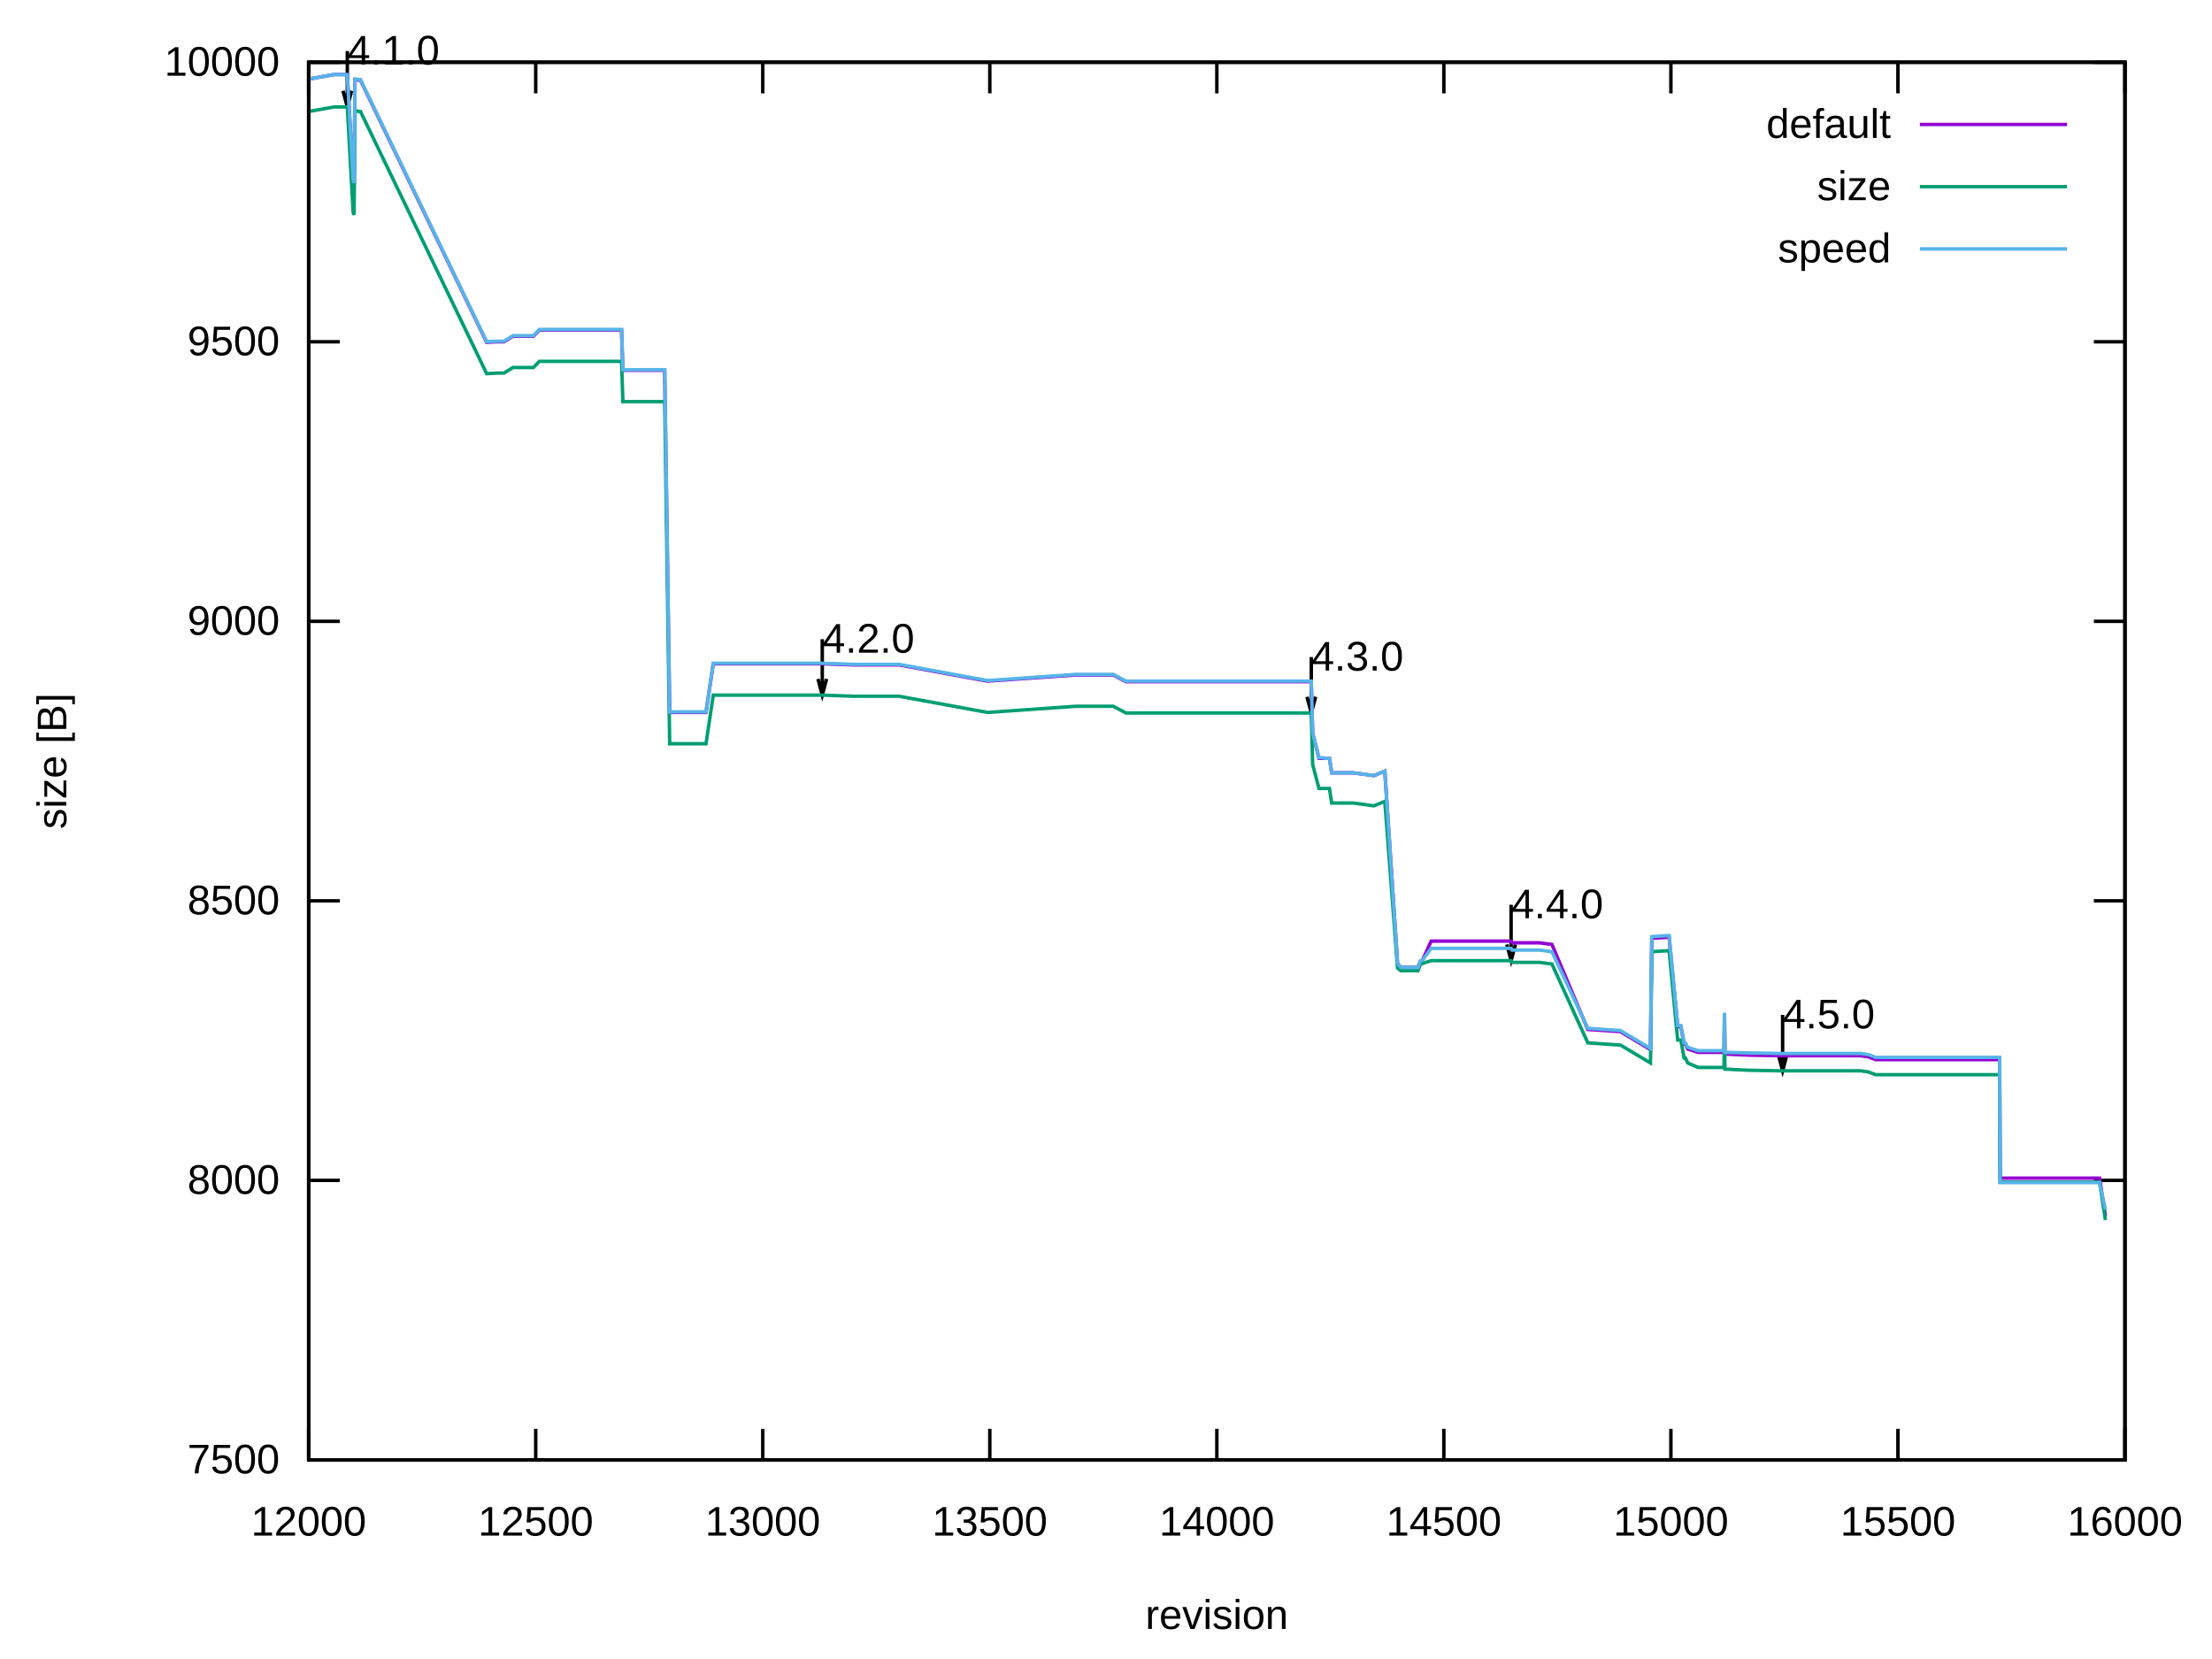
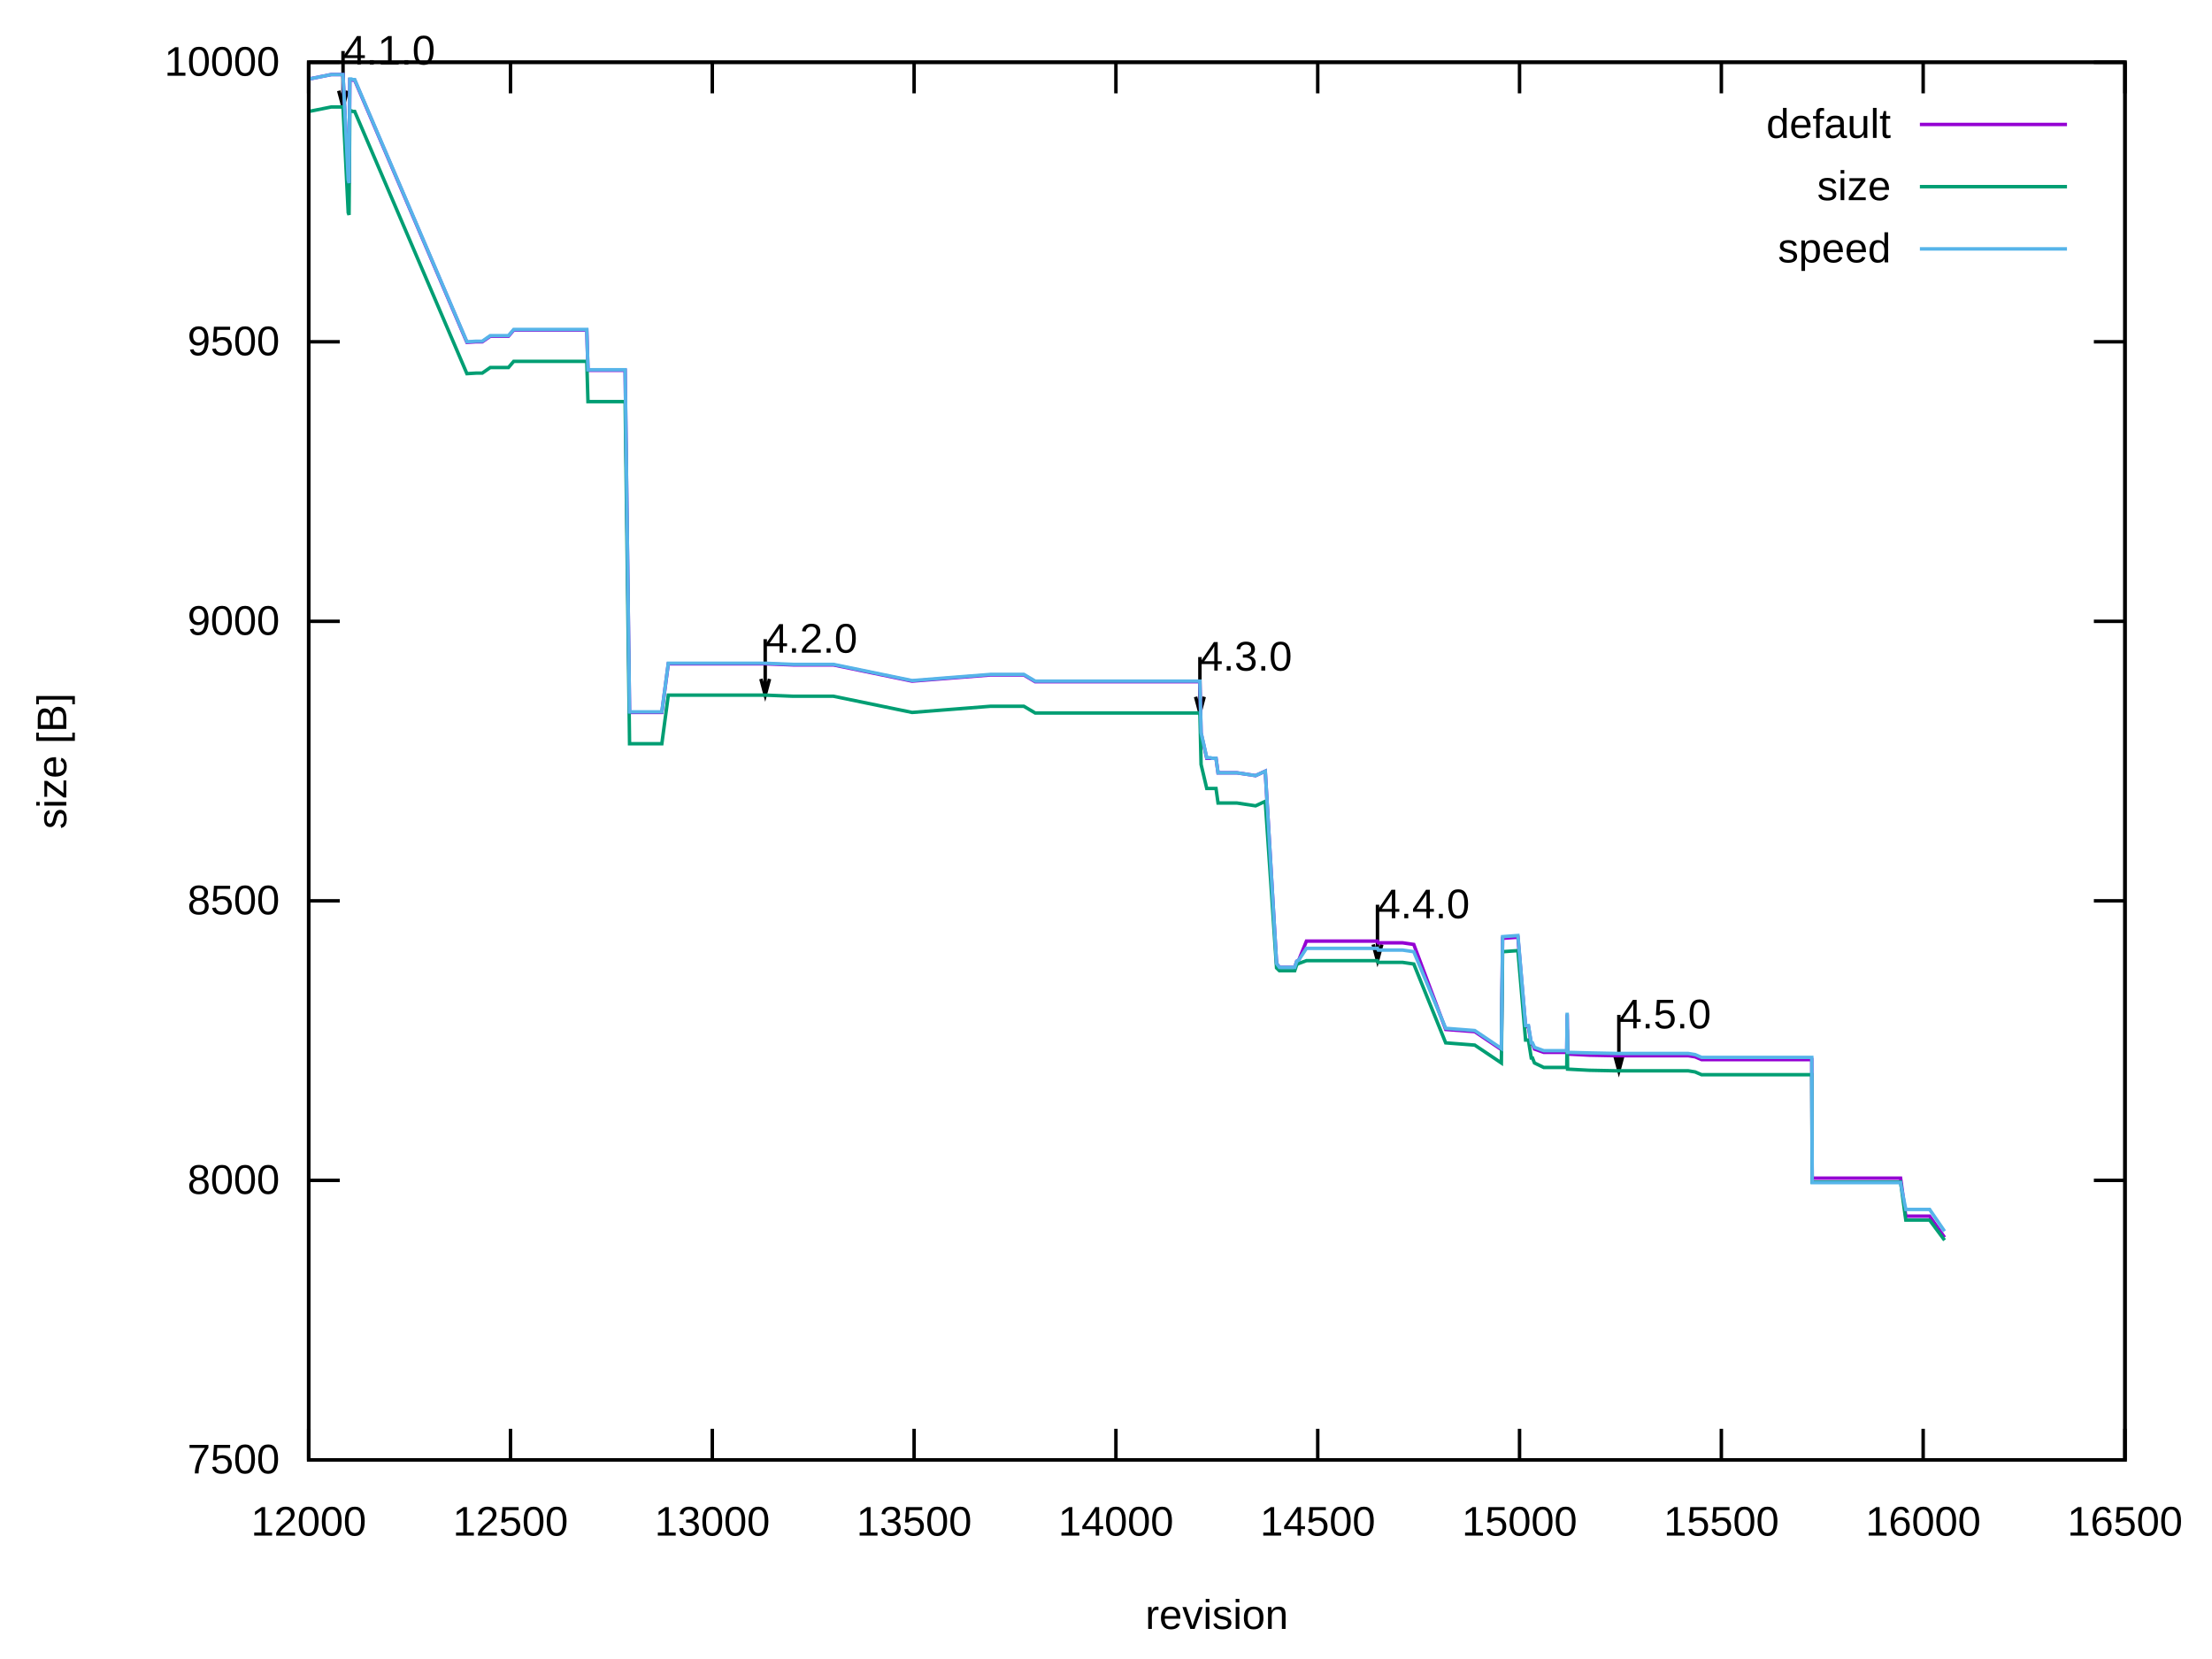
<svg xmlns="http://www.w3.org/2000/svg" xmlns:xlink="http://www.w3.org/1999/xlink" width="640" height="480" viewBox="0 0 640 480">
  <g id="gnuplot_canvas">
    <rect x="0" y="0" width="640" height="480" fill="none" />
    <defs>
      <circle id="gpDot" r="0.5" stroke-width="0.5" stroke="currentColor" />
      <path id="gpPt0" stroke-width="0.222" stroke="currentColor" d="M-1,0 h2 M0,-1 v2" />
      <path id="gpPt1" stroke-width="0.222" stroke="currentColor" d="M-1,-1 L1,1 M1,-1 L-1,1" />
      <path id="gpPt2" stroke-width="0.222" stroke="currentColor" d="M-1,0 L1,0 M0,-1 L0,1 M-1,-1 L1,1 M-1,1 L1,-1" />
      <rect id="gpPt3" stroke-width="0.222" stroke="currentColor" x="-1" y="-1" width="2" height="2" />
      <rect id="gpPt4" stroke-width="0.222" stroke="currentColor" fill="currentColor" x="-1" y="-1" width="2" height="2" />
      <circle id="gpPt5" stroke-width="0.222" stroke="currentColor" cx="0" cy="0" r="1" />
      <use xlink:href="#gpPt5" id="gpPt6" fill="currentColor" stroke="none" />
      <path id="gpPt7" stroke-width="0.222" stroke="currentColor" d="M0,-1.33 L-1.33,0.67 L1.33,0.67 z" />
      <use xlink:href="#gpPt7" id="gpPt8" fill="currentColor" stroke="none" />
      <use xlink:href="#gpPt7" id="gpPt9" stroke="currentColor" transform="rotate(180)" />
      <use xlink:href="#gpPt9" id="gpPt10" fill="currentColor" stroke="none" />
      <use xlink:href="#gpPt3" id="gpPt11" stroke="currentColor" transform="rotate(45)" />
      <use xlink:href="#gpPt11" id="gpPt12" fill="currentColor" stroke="none" />
      <path id="gpPt13" stroke-width="0.222" stroke="currentColor" d="M0,1.330 L1.265,0.411 L0.782,-1.067 L-0.782,-1.076 L-1.265,0.411 z" />
      <use xlink:href="#gpPt13" id="gpPt14" fill="currentColor" stroke="none" />
      <filter id="textbox" filterUnits="objectBoundingBox" x="0" y="0" height="1" width="1">
        <feFlood flood-color="white" flood-opacity="1" result="bgnd" />
        <feComposite in="SourceGraphic" in2="bgnd" operator="atop" />
      </filter>
      <filter id="greybox" filterUnits="objectBoundingBox" x="0" y="0" height="1" width="1">
        <feFlood flood-color="lightgrey" flood-opacity="1" result="grey" />
        <feComposite in="SourceGraphic" in2="grey" operator="atop" />
      </filter>
    </defs>
    <g fill="none" color="white" stroke="currentColor" stroke-width="1.00" stroke-linecap="butt" stroke-linejoin="miter">
</g>
    <g fill="none" color="black" stroke="currentColor" stroke-width="1.00" stroke-linecap="butt" stroke-linejoin="miter">
      <path stroke="black" d="M89.31,422.40 L98.31,422.40 M614.82,422.40 L605.82,422.40  " />
      <g transform="translate(80.92,426.30)" stroke="none" fill="black" font-family="Arial" font-size="12.00" text-anchor="end">
        <text>
          <tspan font-family="Arial"> 7500</tspan>
        </text>
      </g>
    </g>
    <g fill="none" color="black" stroke="currentColor" stroke-width="1.00" stroke-linecap="butt" stroke-linejoin="miter">
      <path stroke="black" d="M89.31,341.52 L98.31,341.52 M614.82,341.52 L605.82,341.52  " />
      <g transform="translate(80.92,345.42)" stroke="none" fill="black" font-family="Arial" font-size="12.00" text-anchor="end">
        <text>
          <tspan font-family="Arial"> 8000</tspan>
        </text>
      </g>
    </g>
    <g fill="none" color="black" stroke="currentColor" stroke-width="1.00" stroke-linecap="butt" stroke-linejoin="miter">
      <path stroke="black" d="M89.31,260.64 L98.31,260.64 M614.82,260.64 L605.82,260.64  " />
      <g transform="translate(80.92,264.54)" stroke="none" fill="black" font-family="Arial" font-size="12.00" text-anchor="end">
        <text>
          <tspan font-family="Arial"> 8500</tspan>
        </text>
      </g>
    </g>
    <g fill="none" color="black" stroke="currentColor" stroke-width="1.00" stroke-linecap="butt" stroke-linejoin="miter">
      <path stroke="black" d="M89.31,179.77 L98.31,179.77 M614.82,179.77 L605.82,179.77  " />
      <g transform="translate(80.92,183.67)" stroke="none" fill="black" font-family="Arial" font-size="12.00" text-anchor="end">
        <text>
          <tspan font-family="Arial"> 9000</tspan>
        </text>
      </g>
    </g>
    <g fill="none" color="black" stroke="currentColor" stroke-width="1.00" stroke-linecap="butt" stroke-linejoin="miter">
      <path stroke="black" d="M89.31,98.89 L98.31,98.89 M614.82,98.89 L605.82,98.89  " />
      <g transform="translate(80.92,102.79)" stroke="none" fill="black" font-family="Arial" font-size="12.00" text-anchor="end">
        <text>
          <tspan font-family="Arial"> 9500</tspan>
        </text>
      </g>
    </g>
    <g fill="none" color="black" stroke="currentColor" stroke-width="1.00" stroke-linecap="butt" stroke-linejoin="miter">
      <path stroke="black" d="M89.31,18.01 L98.31,18.01 M614.82,18.01 L605.82,18.01  " />
      <g transform="translate(80.92,21.91)" stroke="none" fill="black" font-family="Arial" font-size="12.00" text-anchor="end">
        <text>
          <tspan font-family="Arial"> 10000</tspan>
        </text>
      </g>
    </g>
    <g fill="none" color="black" stroke="currentColor" stroke-width="1.00" stroke-linecap="butt" stroke-linejoin="miter">
      <path stroke="black" d="M89.31,422.40 L89.31,413.40 M89.31,18.01 L89.31,27.01  " />
      <g transform="translate(89.31,444.30)" stroke="none" fill="black" font-family="Arial" font-size="12.00" text-anchor="middle">
        <text>
          <tspan font-family="Arial"> 12000</tspan>
        </text>
      </g>
    </g>
    <g fill="none" color="black" stroke="currentColor" stroke-width="1.00" stroke-linecap="butt" stroke-linejoin="miter">
-       <path stroke="black" d="M155.00,422.40 L155.00,413.40 M155.00,18.01 L155.00,27.01  " />
-       <g transform="translate(155.00,444.30)" stroke="none" fill="black" font-family="Arial" font-size="12.00" text-anchor="middle">
+       <path stroke="black" d="M147.70,422.40 L147.70,413.40 M147.70,18.01 L147.70,27.01  " />
+       <g transform="translate(147.70,444.30)" stroke="none" fill="black" font-family="Arial" font-size="12.00" text-anchor="middle">
        <text>
          <tspan font-family="Arial"> 12500</tspan>
        </text>
      </g>
    </g>
    <g fill="none" color="black" stroke="currentColor" stroke-width="1.00" stroke-linecap="butt" stroke-linejoin="miter">
-       <path stroke="black" d="M220.69,422.40 L220.69,413.40 M220.69,18.01 L220.69,27.01  " />
-       <g transform="translate(220.69,444.30)" stroke="none" fill="black" font-family="Arial" font-size="12.00" text-anchor="middle">
+       <path stroke="black" d="M206.09,422.40 L206.09,413.40 M206.09,18.01 L206.09,27.01  " />
+       <g transform="translate(206.09,444.30)" stroke="none" fill="black" font-family="Arial" font-size="12.00" text-anchor="middle">
        <text>
          <tspan font-family="Arial"> 13000</tspan>
        </text>
      </g>
    </g>
    <g fill="none" color="black" stroke="currentColor" stroke-width="1.00" stroke-linecap="butt" stroke-linejoin="miter">
-       <path stroke="black" d="M286.38,422.40 L286.38,413.40 M286.38,18.01 L286.38,27.01  " />
-       <g transform="translate(286.38,444.30)" stroke="none" fill="black" font-family="Arial" font-size="12.00" text-anchor="middle">
+       <path stroke="black" d="M264.48,422.40 L264.48,413.40 M264.48,18.01 L264.48,27.01  " />
+       <g transform="translate(264.48,444.30)" stroke="none" fill="black" font-family="Arial" font-size="12.00" text-anchor="middle">
        <text>
          <tspan font-family="Arial"> 13500</tspan>
        </text>
      </g>
    </g>
    <g fill="none" color="black" stroke="currentColor" stroke-width="1.00" stroke-linecap="butt" stroke-linejoin="miter">
-       <path stroke="black" d="M352.07,422.40 L352.07,413.40 M352.07,18.01 L352.07,27.01  " />
-       <g transform="translate(352.07,444.30)" stroke="none" fill="black" font-family="Arial" font-size="12.00" text-anchor="middle">
+       <path stroke="black" d="M322.87,422.40 L322.87,413.40 M322.87,18.01 L322.87,27.01  " />
+       <g transform="translate(322.87,444.30)" stroke="none" fill="black" font-family="Arial" font-size="12.00" text-anchor="middle">
        <text>
          <tspan font-family="Arial"> 14000</tspan>
        </text>
      </g>
    </g>
    <g fill="none" color="black" stroke="currentColor" stroke-width="1.00" stroke-linecap="butt" stroke-linejoin="miter">
-       <path stroke="black" d="M417.75,422.40 L417.75,413.40 M417.75,18.01 L417.75,27.01  " />
-       <g transform="translate(417.75,444.30)" stroke="none" fill="black" font-family="Arial" font-size="12.00" text-anchor="middle">
+       <path stroke="black" d="M381.26,422.40 L381.26,413.40 M381.26,18.01 L381.26,27.01  " />
+       <g transform="translate(381.26,444.30)" stroke="none" fill="black" font-family="Arial" font-size="12.00" text-anchor="middle">
        <text>
          <tspan font-family="Arial"> 14500</tspan>
        </text>
      </g>
    </g>
    <g fill="none" color="black" stroke="currentColor" stroke-width="1.00" stroke-linecap="butt" stroke-linejoin="miter">
-       <path stroke="black" d="M483.44,422.40 L483.44,413.40 M483.44,18.01 L483.44,27.01  " />
-       <g transform="translate(483.44,444.30)" stroke="none" fill="black" font-family="Arial" font-size="12.00" text-anchor="middle">
+       <path stroke="black" d="M439.65,422.40 L439.65,413.40 M439.65,18.01 L439.65,27.01  " />
+       <g transform="translate(439.65,444.30)" stroke="none" fill="black" font-family="Arial" font-size="12.00" text-anchor="middle">
        <text>
          <tspan font-family="Arial"> 15000</tspan>
        </text>
      </g>
    </g>
    <g fill="none" color="black" stroke="currentColor" stroke-width="1.00" stroke-linecap="butt" stroke-linejoin="miter">
-       <path stroke="black" d="M549.13,422.40 L549.13,413.40 M549.13,18.01 L549.13,27.01  " />
-       <g transform="translate(549.13,444.30)" stroke="none" fill="black" font-family="Arial" font-size="12.00" text-anchor="middle">
+       <path stroke="black" d="M498.04,422.40 L498.04,413.40 M498.04,18.01 L498.04,27.01  " />
+       <g transform="translate(498.04,444.30)" stroke="none" fill="black" font-family="Arial" font-size="12.00" text-anchor="middle">
        <text>
          <tspan font-family="Arial"> 15500</tspan>
+         </text>
+       </g>
+     </g>
+     <g fill="none" color="black" stroke="currentColor" stroke-width="1.00" stroke-linecap="butt" stroke-linejoin="miter">
+       <path stroke="black" d="M556.43,422.40 L556.43,413.40 M556.43,18.01 L556.43,27.01  " />
+       <g transform="translate(556.43,444.30)" stroke="none" fill="black" font-family="Arial" font-size="12.00" text-anchor="middle">
+         <text>
+           <tspan font-family="Arial"> 16000</tspan>
        </text>
      </g>
    </g>
    <g fill="none" color="black" stroke="currentColor" stroke-width="1.00" stroke-linecap="butt" stroke-linejoin="miter">
      <path stroke="black" d="M614.82,422.40 L614.82,413.40 M614.82,18.01 L614.82,27.01  " />
      <g transform="translate(614.82,444.30)" stroke="none" fill="black" font-family="Arial" font-size="12.00" text-anchor="middle">
        <text>
-           <tspan font-family="Arial"> 16000</tspan>
+           <tspan font-family="Arial"> 16500</tspan>
        </text>
      </g>
    </g>
    <g fill="none" color="black" stroke="currentColor" stroke-width="1.00" stroke-linecap="butt" stroke-linejoin="miter">
</g>
    <g fill="none" color="black" stroke="currentColor" stroke-width="1.00" stroke-linecap="butt" stroke-linejoin="miter">
      <path stroke="black" d="M89.31,18.01 L89.31,422.40 L614.82,422.40 L614.82,18.01 L89.31,18.01 Z  " />
-       <g transform="translate(100.48,18.67)" stroke="none" fill="black" font-family="Arial" font-size="12.00" text-anchor="start">
+       <g transform="translate(99.24,18.67)" stroke="none" fill="black" font-family="Arial" font-size="12.00" text-anchor="start">
        <text>
          <tspan font-family="Arial">4.1.0</tspan>
        </text>
      </g>
-       <g transform="translate(237.90,188.84)" stroke="none" fill="black" font-family="Arial" font-size="12.00" text-anchor="start">
+       <g transform="translate(221.39,188.84)" stroke="none" fill="black" font-family="Arial" font-size="12.00" text-anchor="start">
        <text>
          <tspan font-family="Arial">4.2.0</tspan>
        </text>
      </g>
-       <g transform="translate(379.39,194.02)" stroke="none" fill="black" font-family="Arial" font-size="12.00" text-anchor="start">
+       <g transform="translate(347.16,194.02)" stroke="none" fill="black" font-family="Arial" font-size="12.00" text-anchor="start">
        <text>
          <tspan font-family="Arial">4.3.0</tspan>
        </text>
      </g>
-       <g transform="translate(437.20,265.68)" stroke="none" fill="black" font-family="Arial" font-size="12.00" text-anchor="start">
+       <g transform="translate(398.54,265.68)" stroke="none" fill="black" font-family="Arial" font-size="12.00" text-anchor="start">
        <text>
          <tspan font-family="Arial">4.4.0</tspan>
        </text>
      </g>
-       <g transform="translate(515.76,297.54)" stroke="none" fill="black" font-family="Arial" font-size="12.00" text-anchor="start">
+       <g transform="translate(468.38,297.54)" stroke="none" fill="black" font-family="Arial" font-size="12.00" text-anchor="start">
        <text>
          <tspan font-family="Arial">4.5.0</tspan>
        </text>
      </g>
    </g>
    <g fill="none" color="black" stroke="currentColor" stroke-width="1.00" stroke-linecap="butt" stroke-linejoin="miter">
-       <path stroke="black" d="M99.24,26.26 L100.49,30.94 L101.74,26.26 M100.49,14.76 L100.49,30.94  " />
-     </g>
-     <g fill="none" color="black" stroke="currentColor" stroke-width="1.00" stroke-linecap="butt" stroke-linejoin="miter">
-       <path stroke="black" d="M236.66,196.43 L237.91,201.11 L239.16,196.43 M237.91,184.93 L237.91,201.11  " />
-     </g>
-     <g fill="none" color="black" stroke="currentColor" stroke-width="1.00" stroke-linecap="butt" stroke-linejoin="miter">
-       <path stroke="black" d="M378.15,201.60 L379.40,206.28 L380.65,201.60 M379.40,190.11 L379.40,206.28  " />
-     </g>
-     <g fill="none" color="black" stroke="currentColor" stroke-width="1.00" stroke-linecap="butt" stroke-linejoin="miter">
-       <path stroke="black" d="M435.96,273.26 L437.21,277.94 L438.46,273.26 M437.21,261.77 L437.21,277.94  " />
-     </g>
-     <g fill="none" color="black" stroke="currentColor" stroke-width="1.00" stroke-linecap="butt" stroke-linejoin="miter">
-       <path stroke="black" d="M514.52,305.13 L515.77,309.81 L517.02,305.13 M515.77,293.63 L515.77,309.81  " />
+       <path stroke="black" d="M98.00,26.26 L99.25,30.94 L100.50,26.26 M99.25,14.76 L99.25,30.94  " />
+     </g>
+     <g fill="none" color="black" stroke="currentColor" stroke-width="1.00" stroke-linecap="butt" stroke-linejoin="miter">
+       <path stroke="black" d="M220.15,196.43 L221.40,201.11 L222.65,196.43 M221.40,184.93 L221.40,201.11  " />
+     </g>
+     <g fill="none" color="black" stroke="currentColor" stroke-width="1.00" stroke-linecap="butt" stroke-linejoin="miter">
+       <path stroke="black" d="M345.92,201.60 L347.17,206.28 L348.42,201.60 M347.17,190.11 L347.17,206.28  " />
+     </g>
+     <g fill="none" color="black" stroke="currentColor" stroke-width="1.00" stroke-linecap="butt" stroke-linejoin="miter">
+       <path stroke="black" d="M397.30,273.26 L398.55,277.94 L399.80,273.26 M398.55,261.77 L398.55,277.94  " />
+     </g>
+     <g fill="none" color="black" stroke="currentColor" stroke-width="1.00" stroke-linecap="butt" stroke-linejoin="miter">
+       <path stroke="black" d="M467.14,305.13 L468.39,309.81 L469.64,305.13 M468.39,293.63 L468.39,309.81  " />
    </g>
    <g fill="none" color="black" stroke="currentColor" stroke-width="1.00" stroke-linecap="butt" stroke-linejoin="miter">
</g>
    <g id="gnuplot_plot_1">
      <g fill="none" color="black" stroke="currentColor" stroke-width="1.00" stroke-linecap="butt" stroke-linejoin="miter">
        <g transform="translate(547.09,39.91)" stroke="none" fill="black" font-family="Arial" font-size="12.00" text-anchor="end">
          <text>
            <tspan font-family="Arial">default</tspan>
          </text>
        </g>
      </g>
      <g fill="none" color="black" stroke="currentColor" stroke-width="1.00" stroke-linecap="butt" stroke-linejoin="miter">
-         <path stroke="rgb(148,   0, 211)" d="M555.48,36.01 L598.04,36.01 M89.44,22.86 L96.67,21.57 L100.48,21.57 L102.18,52.14 L102.45,53.11 L102.71,23.02   L103.24,23.02 L103.63,23.19 L104.29,23.19 L140.81,99.05 L143.83,98.89 L145.80,98.89 L148.43,97.27 L150.27,97.27   L153.42,97.27 L154.34,97.27 L156.05,95.49 L173.65,95.49 L177.73,95.49 L179.83,95.49 L180.22,107.14 L187.32,107.14   L192.31,107.14 L193.76,206.13 L197.96,206.13 L202.56,206.13 L204.27,206.13 L206.37,192.06 L207.55,192.06 L216.61,192.06   L237.90,192.06 L246.96,192.38 L260.10,192.38 L285.72,197.07 L311.21,195.29 L312.52,195.29 L313.83,195.29 L318.96,195.29   L322.11,195.29 L325.79,197.24 L326.32,197.24 L327.50,197.24 L329.07,197.24 L331.70,197.24 L336.96,197.24 L338.93,197.24   L352.07,197.24 L376.24,197.24 L379.39,197.24 L379.79,212.12 L381.62,219.40 L382.94,219.40 L383.33,219.40 L384.38,219.40   L384.65,219.40 L385.30,223.60 L391.48,223.60 L397.52,224.41 L400.67,223.12 L404.35,278.76 L405.27,279.89 L410.27,279.89   L410.92,278.11 L411.58,277.79 L414.08,272.29 L419.07,272.29 L421.43,272.29 L437.20,272.29 L437.46,272.78 L445.34,272.78   L449.02,273.26 L459.40,297.85 L468.86,298.49 L477.53,303.67 L477.92,271.48 L482.92,271.16 L485.41,297.04 L486.33,297.04   L487.25,302.05 L487.65,302.05 L488.30,303.51 L491.33,304.48 L495.66,304.48 L497.11,304.48 L498.81,304.48 L498.95,293.48   L499.08,304.97 L506.04,305.29 L514.97,305.45 L515.76,305.45 L525.09,305.45 L538.36,305.45 L540.59,305.77 L542.69,306.58   L547.29,306.58 L555.70,306.58 L559.64,306.58 L571.33,306.58 L578.56,306.58 L578.69,340.87 L584.34,340.87 L600.37,340.87   L600.50,340.87 L607.46,340.87 L607.59,341.68 L609.17,351.87  " />
+         <path stroke="rgb(148,   0, 211)" d="M555.48,36.01 L598.04,36.01 M89.43,22.86 L95.85,21.57 L99.24,21.57 L100.75,52.14 L100.99,53.11 L101.22,23.02   L101.69,23.02 L102.04,23.19 L102.62,23.19 L135.09,99.05 L137.77,98.89 L139.53,98.89 L141.86,97.27 L143.50,97.27   L146.30,97.27 L147.12,97.27 L148.63,95.49 L164.28,95.49 L167.90,95.49 L169.77,95.49 L170.12,107.14 L176.43,107.14   L180.87,107.14 L182.15,206.13 L185.89,206.13 L189.97,206.13 L191.49,206.13 L193.36,192.06 L194.41,192.06 L202.47,192.06   L221.39,192.06 L229.45,192.38 L241.12,192.38 L263.90,197.07 L286.55,195.29 L287.72,195.29 L288.89,195.29 L293.44,195.29   L296.24,195.29 L299.51,197.24 L299.98,197.24 L301.03,197.24 L302.43,197.24 L304.77,197.24 L309.44,197.24 L311.19,197.24   L322.87,197.24 L344.36,197.24 L347.16,197.24 L347.51,212.12 L349.15,219.40 L350.31,219.40 L350.66,219.40 L351.60,219.40   L351.83,219.40 L352.42,223.60 L357.90,223.60 L363.28,224.41 L366.08,223.12 L369.35,278.76 L370.17,279.89 L374.60,279.89   L375.19,278.11 L375.77,277.79 L377.99,272.29 L382.43,272.29 L384.53,272.29 L398.54,272.29 L398.78,272.78 L405.78,272.78   L409.05,273.26 L418.28,297.85 L426.69,298.49 L434.39,303.67 L434.75,271.48 L439.18,271.16 L441.40,297.04 L442.22,297.04   L443.04,302.05 L443.39,302.05 L443.97,303.51 L446.66,304.48 L450.51,304.48 L451.80,304.48 L453.31,304.48 L453.43,293.48   L453.55,304.97 L459.74,305.29 L467.68,305.45 L468.38,305.45 L476.67,305.45 L488.46,305.45 L490.45,305.77 L492.32,306.58   L496.41,306.58 L503.88,306.58 L507.38,306.58 L517.78,306.58 L524.20,306.58 L524.32,340.87 L529.34,340.87 L543.58,340.87   L543.70,340.87 L549.89,340.87 L550.01,341.68 L551.41,351.87 L558.30,351.87 L562.62,358.02  " />
      </g>
    </g>
    <g id="gnuplot_plot_2">
      <g fill="none" color="black" stroke="currentColor" stroke-width="1.00" stroke-linecap="butt" stroke-linejoin="miter">
        <g transform="translate(547.09,57.91)" stroke="none" fill="black" font-family="Arial" font-size="12.00" text-anchor="end">
          <text>
            <tspan font-family="Arial">size</tspan>
          </text>
        </g>
      </g>
      <g fill="none" color="black" stroke="currentColor" stroke-width="1.00" stroke-linecap="butt" stroke-linejoin="miter">
-         <path stroke="rgb(  0, 158, 115)" d="M555.48,54.01 L598.04,54.01 M89.44,32.24 L96.67,30.95 L100.48,30.95 L102.18,61.52 L102.45,62.17 L102.71,32.08   L103.24,32.08 L103.63,32.24 L104.29,32.24 L140.81,108.11 L143.83,107.95 L145.80,107.95 L148.43,106.33 L150.27,106.33   L153.42,106.33 L154.34,106.33 L156.05,104.55 L173.65,104.55 L177.73,104.55 L179.83,104.55 L180.22,116.20 L187.32,116.20   L192.31,116.20 L193.76,215.19 L197.96,215.19 L202.56,215.19 L204.27,215.19 L206.37,201.12 L207.55,201.12 L216.61,201.12   L237.90,201.12 L246.96,201.44 L260.10,201.44 L285.72,206.13 L311.21,204.35 L312.52,204.35 L313.83,204.35 L318.96,204.35   L322.11,204.35 L325.79,206.29 L326.32,206.29 L327.50,206.29 L329.07,206.29 L331.70,206.29 L336.96,206.29 L338.93,206.29   L352.07,206.29 L376.24,206.29 L379.39,206.29 L379.79,221.18 L381.62,228.13 L382.94,228.13 L383.33,228.13 L384.38,228.13   L384.65,228.13 L385.30,232.34 L391.48,232.34 L397.52,233.15 L400.67,231.85 L404.35,280.05 L405.27,280.86 L410.27,280.86   L410.92,279.08 L411.58,278.76 L414.08,277.95 L419.07,277.95 L421.43,277.95 L437.20,277.95 L437.46,278.44 L445.34,278.44   L449.02,278.92 L459.40,301.73 L468.86,302.38 L477.53,307.55 L477.92,275.36 L482.92,275.04 L485.41,300.92 L486.33,300.92   L487.25,306.10 L487.65,306.10 L488.30,307.55 L491.33,308.85 L495.66,308.85 L497.11,308.85 L498.81,308.85 L498.95,297.85   L499.08,309.33 L506.04,309.66 L514.97,309.82 L515.76,309.82 L525.09,309.82 L538.36,309.82 L540.59,310.14 L542.69,310.95   L547.29,310.95 L555.70,310.95 L559.64,310.95 L571.33,310.95 L578.56,310.95 L578.69,342.01 L584.34,342.01 L600.37,342.01   L600.50,342.01 L607.46,342.01 L607.59,342.82 L609.17,353.01  " />
+         <path stroke="rgb(  0, 158, 115)" d="M555.48,54.01 L598.04,54.01 M89.43,32.24 L95.85,30.95 L99.24,30.95 L100.75,61.52 L100.99,62.17 L101.22,32.08   L101.69,32.08 L102.04,32.24 L102.62,32.24 L135.09,108.11 L137.77,107.95 L139.53,107.95 L141.86,106.33 L143.50,106.33   L146.30,106.33 L147.12,106.33 L148.63,104.55 L164.28,104.55 L167.90,104.55 L169.77,104.55 L170.12,116.20 L176.43,116.20   L180.87,116.20 L182.15,215.19 L185.89,215.19 L189.97,215.19 L191.49,215.19 L193.36,201.12 L194.41,201.12 L202.47,201.12   L221.39,201.12 L229.45,201.44 L241.12,201.44 L263.90,206.13 L286.55,204.35 L287.72,204.35 L288.89,204.35 L293.44,204.35   L296.24,204.35 L299.51,206.29 L299.98,206.29 L301.03,206.29 L302.43,206.29 L304.77,206.29 L309.44,206.29 L311.19,206.29   L322.87,206.29 L344.36,206.29 L347.16,206.29 L347.51,221.18 L349.15,228.13 L350.31,228.13 L350.66,228.13 L351.60,228.13   L351.83,228.13 L352.42,232.34 L357.90,232.34 L363.28,233.15 L366.08,231.85 L369.35,280.05 L370.17,280.86 L374.60,280.86   L375.19,279.08 L375.77,278.76 L377.99,277.95 L382.43,277.95 L384.53,277.95 L398.54,277.95 L398.78,278.44 L405.78,278.44   L409.05,278.92 L418.28,301.73 L426.69,302.38 L434.39,307.55 L434.75,275.36 L439.18,275.04 L441.40,300.92 L442.22,300.92   L443.04,306.10 L443.39,306.10 L443.97,307.55 L446.66,308.85 L450.51,308.85 L451.80,308.85 L453.31,308.85 L453.43,297.85   L453.55,309.33 L459.74,309.66 L467.68,309.82 L468.38,309.82 L476.67,309.82 L488.46,309.82 L490.45,310.14 L492.32,310.95   L496.41,310.95 L503.88,310.95 L507.38,310.95 L517.78,310.95 L524.20,310.95 L524.32,342.01 L529.34,342.01 L543.58,342.01   L543.70,342.01 L549.89,342.01 L550.01,342.82 L551.41,353.01 L558.30,353.01 L562.62,358.83  " />
      </g>
    </g>
    <g id="gnuplot_plot_3">
      <g fill="none" color="black" stroke="currentColor" stroke-width="1.00" stroke-linecap="butt" stroke-linejoin="miter">
        <g transform="translate(547.09,75.91)" stroke="none" fill="black" font-family="Arial" font-size="12.00" text-anchor="end">
          <text>
            <tspan font-family="Arial">speed</tspan>
          </text>
        </g>
      </g>
      <g fill="none" color="black" stroke="currentColor" stroke-width="1.00" stroke-linecap="butt" stroke-linejoin="miter">
-         <path stroke="rgb( 86, 180, 233)" d="M555.48,72.01 L598.04,72.01 M89.44,22.86 L96.67,21.57 L100.48,21.57 L102.18,51.98 L102.45,52.95 L102.71,22.86   L103.24,22.86 L103.63,23.02 L104.29,23.02 L140.81,98.89 L143.83,98.73 L145.80,98.73 L148.43,97.11 L150.27,97.11   L153.42,97.11 L154.34,97.11 L156.05,95.33 L173.65,95.33 L177.73,95.33 L179.83,95.33 L180.22,106.98 L187.32,106.98   L192.31,106.98 L193.76,205.97 L197.96,205.97 L202.56,205.97 L204.27,205.97 L206.37,191.90 L207.55,191.90 L216.61,191.90   L237.90,191.90 L246.96,192.22 L260.10,192.22 L285.72,196.91 L311.21,195.13 L312.52,195.13 L313.83,195.13 L318.96,195.13   L322.11,195.13 L325.79,197.07 L326.32,197.07 L327.50,197.07 L329.07,197.07 L331.70,197.07 L336.96,197.07 L338.93,197.07   L352.07,197.07 L376.24,197.07 L379.39,197.07 L379.79,211.96 L381.62,219.23 L382.94,219.23 L383.33,219.40 L384.38,219.40   L384.65,219.40 L385.30,223.60 L391.48,223.60 L397.52,224.41 L400.67,223.12 L404.35,278.76 L405.27,279.89 L410.27,279.89   L410.92,278.11 L411.58,277.79 L414.08,274.39 L419.07,274.39 L421.43,274.39 L437.20,274.39 L437.46,274.88 L445.34,274.88   L449.02,275.36 L459.40,297.52 L468.86,298.17 L477.53,303.35 L477.92,271.00 L482.92,270.67 L485.41,296.72 L486.33,296.72   L487.25,301.73 L487.65,301.73 L488.30,303.02 L491.33,303.99 L495.66,303.99 L497.11,303.99 L498.81,303.99 L498.95,293.00   L499.08,304.48 L506.04,304.64 L514.97,304.80 L515.76,304.80 L525.09,304.80 L538.36,304.80 L540.59,305.13 L542.69,305.94   L547.29,305.94 L555.70,305.94 L559.64,305.94 L571.33,305.94 L578.56,305.94 L578.69,342.17 L584.34,342.17 L600.37,342.17   L600.50,342.17 L607.46,342.17 L607.59,342.98 L609.17,349.93  " />
+         <path stroke="rgb( 86, 180, 233)" d="M555.48,72.01 L598.04,72.01 M89.43,22.86 L95.85,21.57 L99.24,21.57 L100.75,51.98 L100.99,52.95 L101.22,22.86   L101.69,22.86 L102.04,23.02 L102.62,23.02 L135.09,98.89 L137.77,98.73 L139.53,98.73 L141.86,97.11 L143.50,97.11   L146.30,97.11 L147.12,97.11 L148.63,95.33 L164.28,95.33 L167.90,95.33 L169.77,95.33 L170.12,106.98 L176.43,106.98   L180.87,106.98 L182.15,205.97 L185.89,205.97 L189.97,205.97 L191.49,205.97 L193.36,191.90 L194.41,191.90 L202.47,191.90   L221.39,191.90 L229.45,192.22 L241.12,192.22 L263.90,196.91 L286.55,195.13 L287.72,195.13 L288.89,195.13 L293.44,195.13   L296.24,195.13 L299.51,197.07 L299.98,197.07 L301.03,197.07 L302.43,197.07 L304.77,197.07 L309.44,197.07 L311.19,197.07   L322.87,197.07 L344.36,197.07 L347.16,197.07 L347.51,211.96 L349.15,219.23 L350.31,219.23 L350.66,219.40 L351.60,219.40   L351.83,219.40 L352.42,223.60 L357.90,223.60 L363.28,224.41 L366.08,223.12 L369.35,278.76 L370.17,279.89 L374.60,279.89   L375.19,278.11 L375.77,277.79 L377.99,274.39 L382.43,274.39 L384.53,274.39 L398.54,274.39 L398.78,274.88 L405.78,274.88   L409.05,275.36 L418.28,297.52 L426.69,298.17 L434.39,303.35 L434.75,271.00 L439.18,270.67 L441.40,296.72 L442.22,296.72   L443.04,301.73 L443.39,301.73 L443.97,303.02 L446.66,303.99 L450.51,303.99 L451.80,303.99 L453.31,303.99 L453.43,293.00   L453.55,304.48 L459.74,304.64 L467.68,304.80 L468.38,304.80 L476.67,304.80 L488.46,304.80 L490.45,305.13 L492.32,305.94   L496.41,305.94 L503.88,305.94 L507.38,305.94 L517.78,305.94 L524.20,305.94 L524.32,342.17 L529.34,342.17 L543.58,342.17   L543.70,342.17 L549.89,342.17 L550.01,342.98 L551.41,349.93 L558.30,349.93 L562.62,356.24  " />
      </g>
    </g>
    <g fill="none" color="white" stroke="rgb( 86, 180, 233)" stroke-width="2.00" stroke-linecap="butt" stroke-linejoin="miter">
</g>
    <g fill="none" color="black" stroke="currentColor" stroke-width="2.00" stroke-linecap="butt" stroke-linejoin="miter">
</g>
    <g fill="none" color="black" stroke="black" stroke-width="1.00" stroke-linecap="butt" stroke-linejoin="miter">
</g>
    <g fill="none" color="black" stroke="currentColor" stroke-width="1.00" stroke-linecap="butt" stroke-linejoin="miter">
      <path stroke="black" d="M89.31,18.01 L89.31,422.40 L614.82,422.40 L614.82,18.01 L89.31,18.01 Z  " />
      <g transform="translate(19.18,220.21) rotate(270.00)" stroke="none" fill="black" font-family="Arial" font-size="12.00" text-anchor="middle">
        <text>
          <tspan font-family="Arial">size [B]</tspan>
        </text>
      </g>
    </g>
    <g fill="none" color="black" stroke="currentColor" stroke-width="1.00" stroke-linecap="butt" stroke-linejoin="miter">
      <g transform="translate(352.06,471.30)" stroke="none" fill="black" font-family="Arial" font-size="12.00" text-anchor="middle">
        <text>
          <tspan font-family="Arial">revision</tspan>
        </text>
      </g>
    </g>
    <g fill="none" color="black" stroke="currentColor" stroke-width="1.00" stroke-linecap="butt" stroke-linejoin="miter">
</g>
    <g fill="none" color="black" stroke="currentColor" stroke-width="1.00" stroke-linecap="butt" stroke-linejoin="miter">
</g>
  </g>
</svg>
